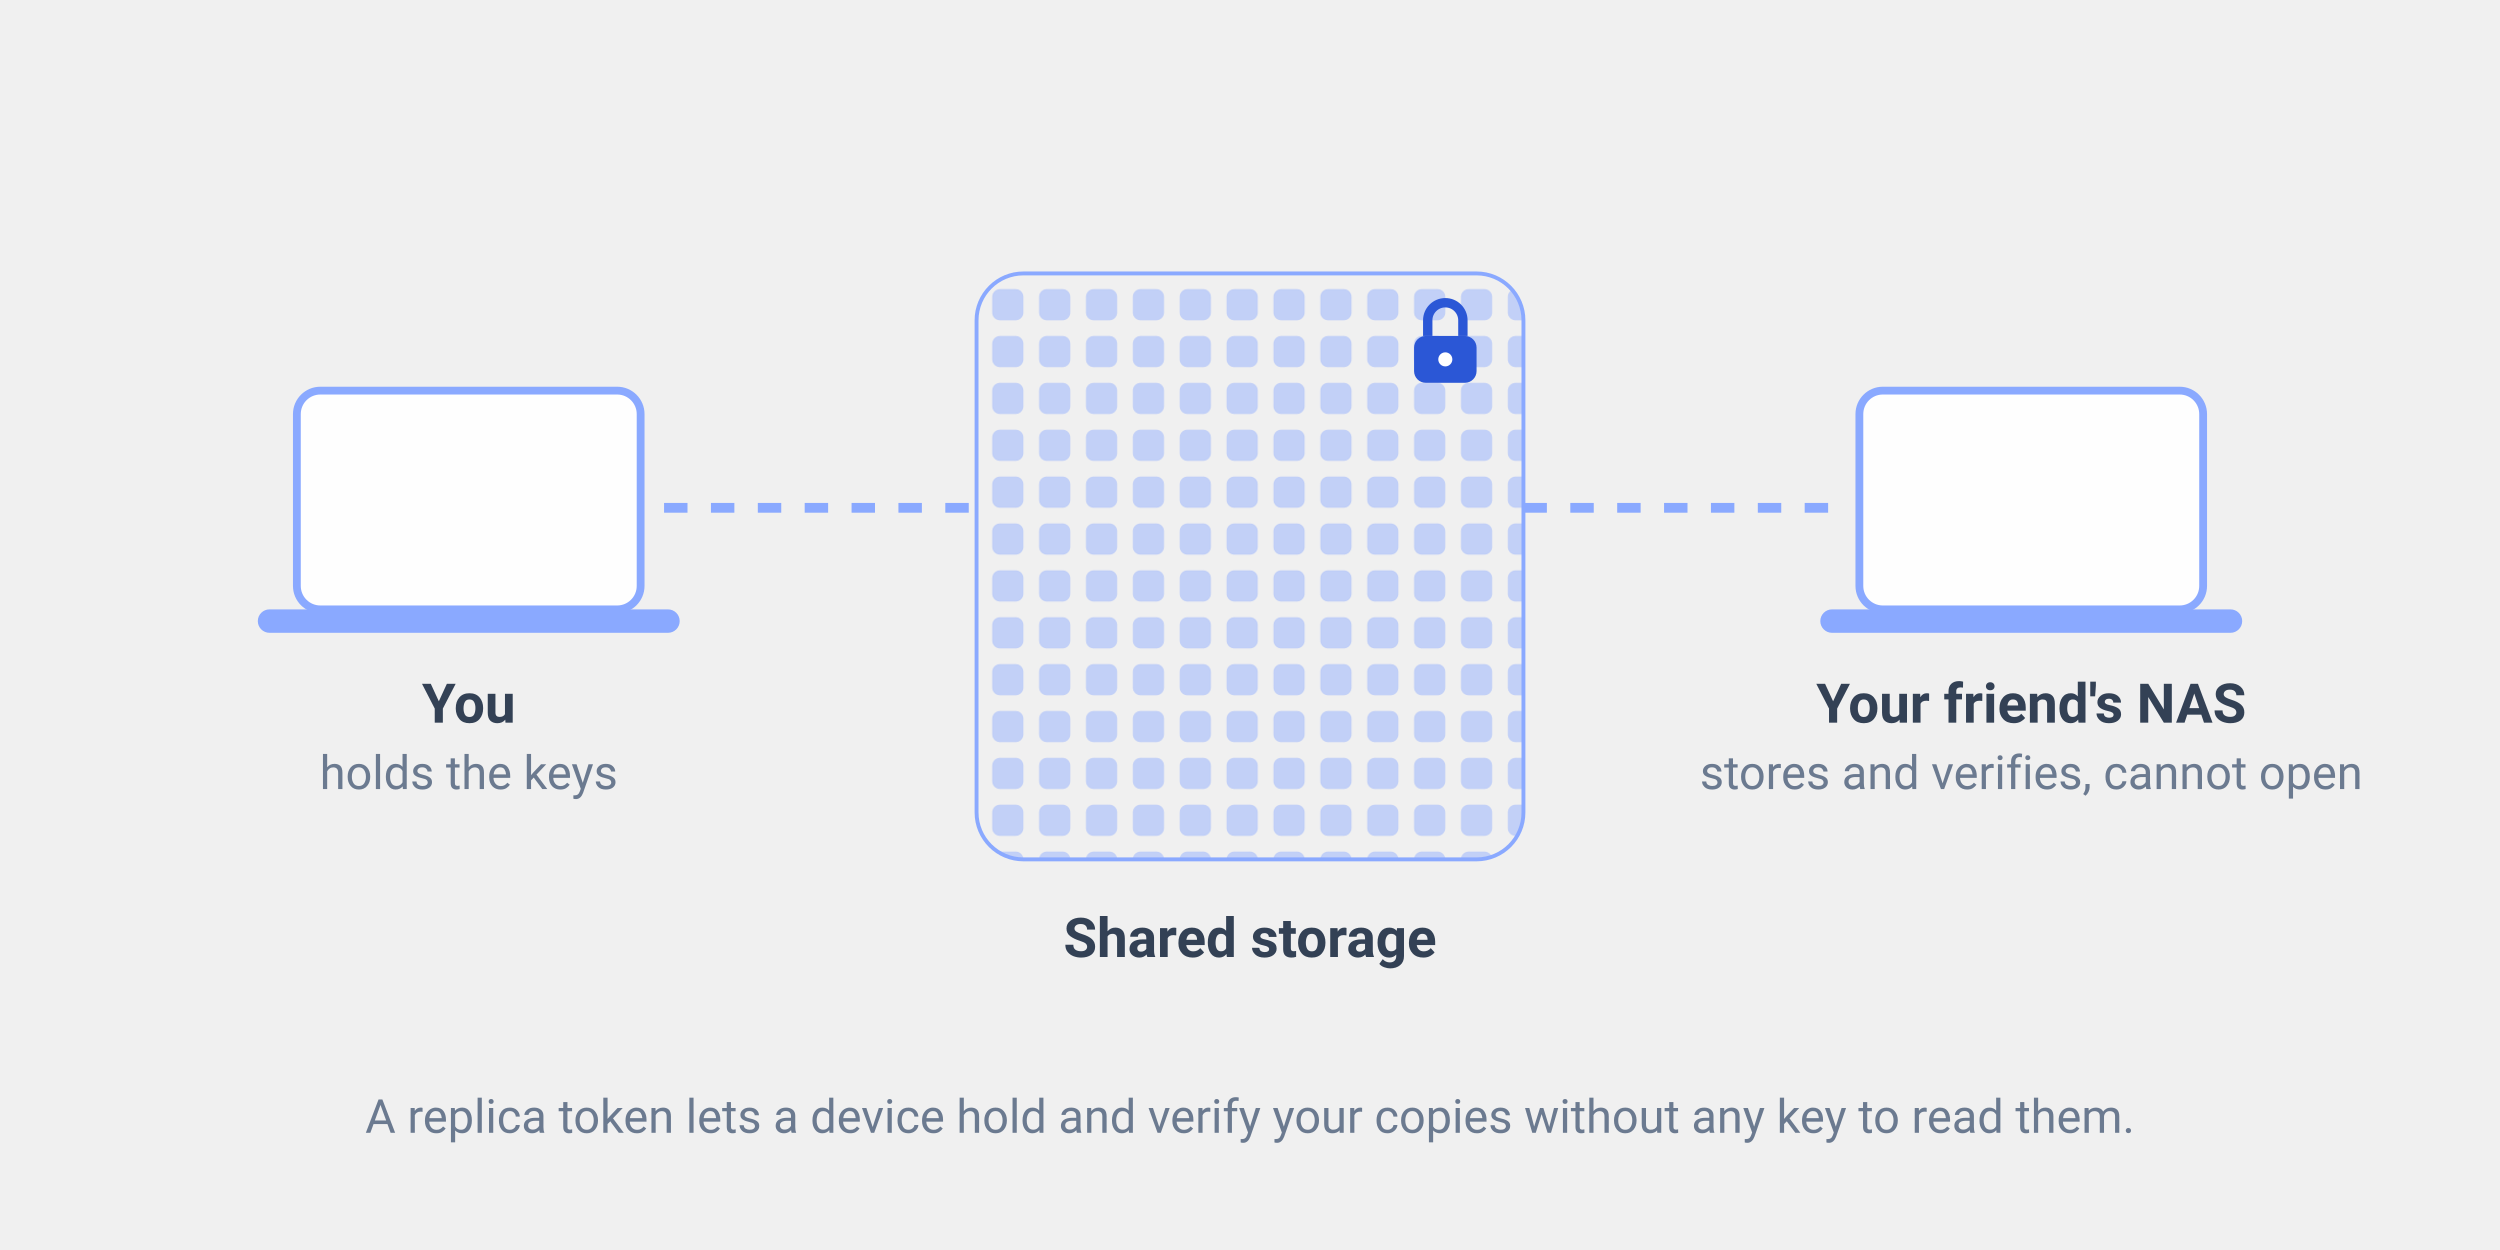
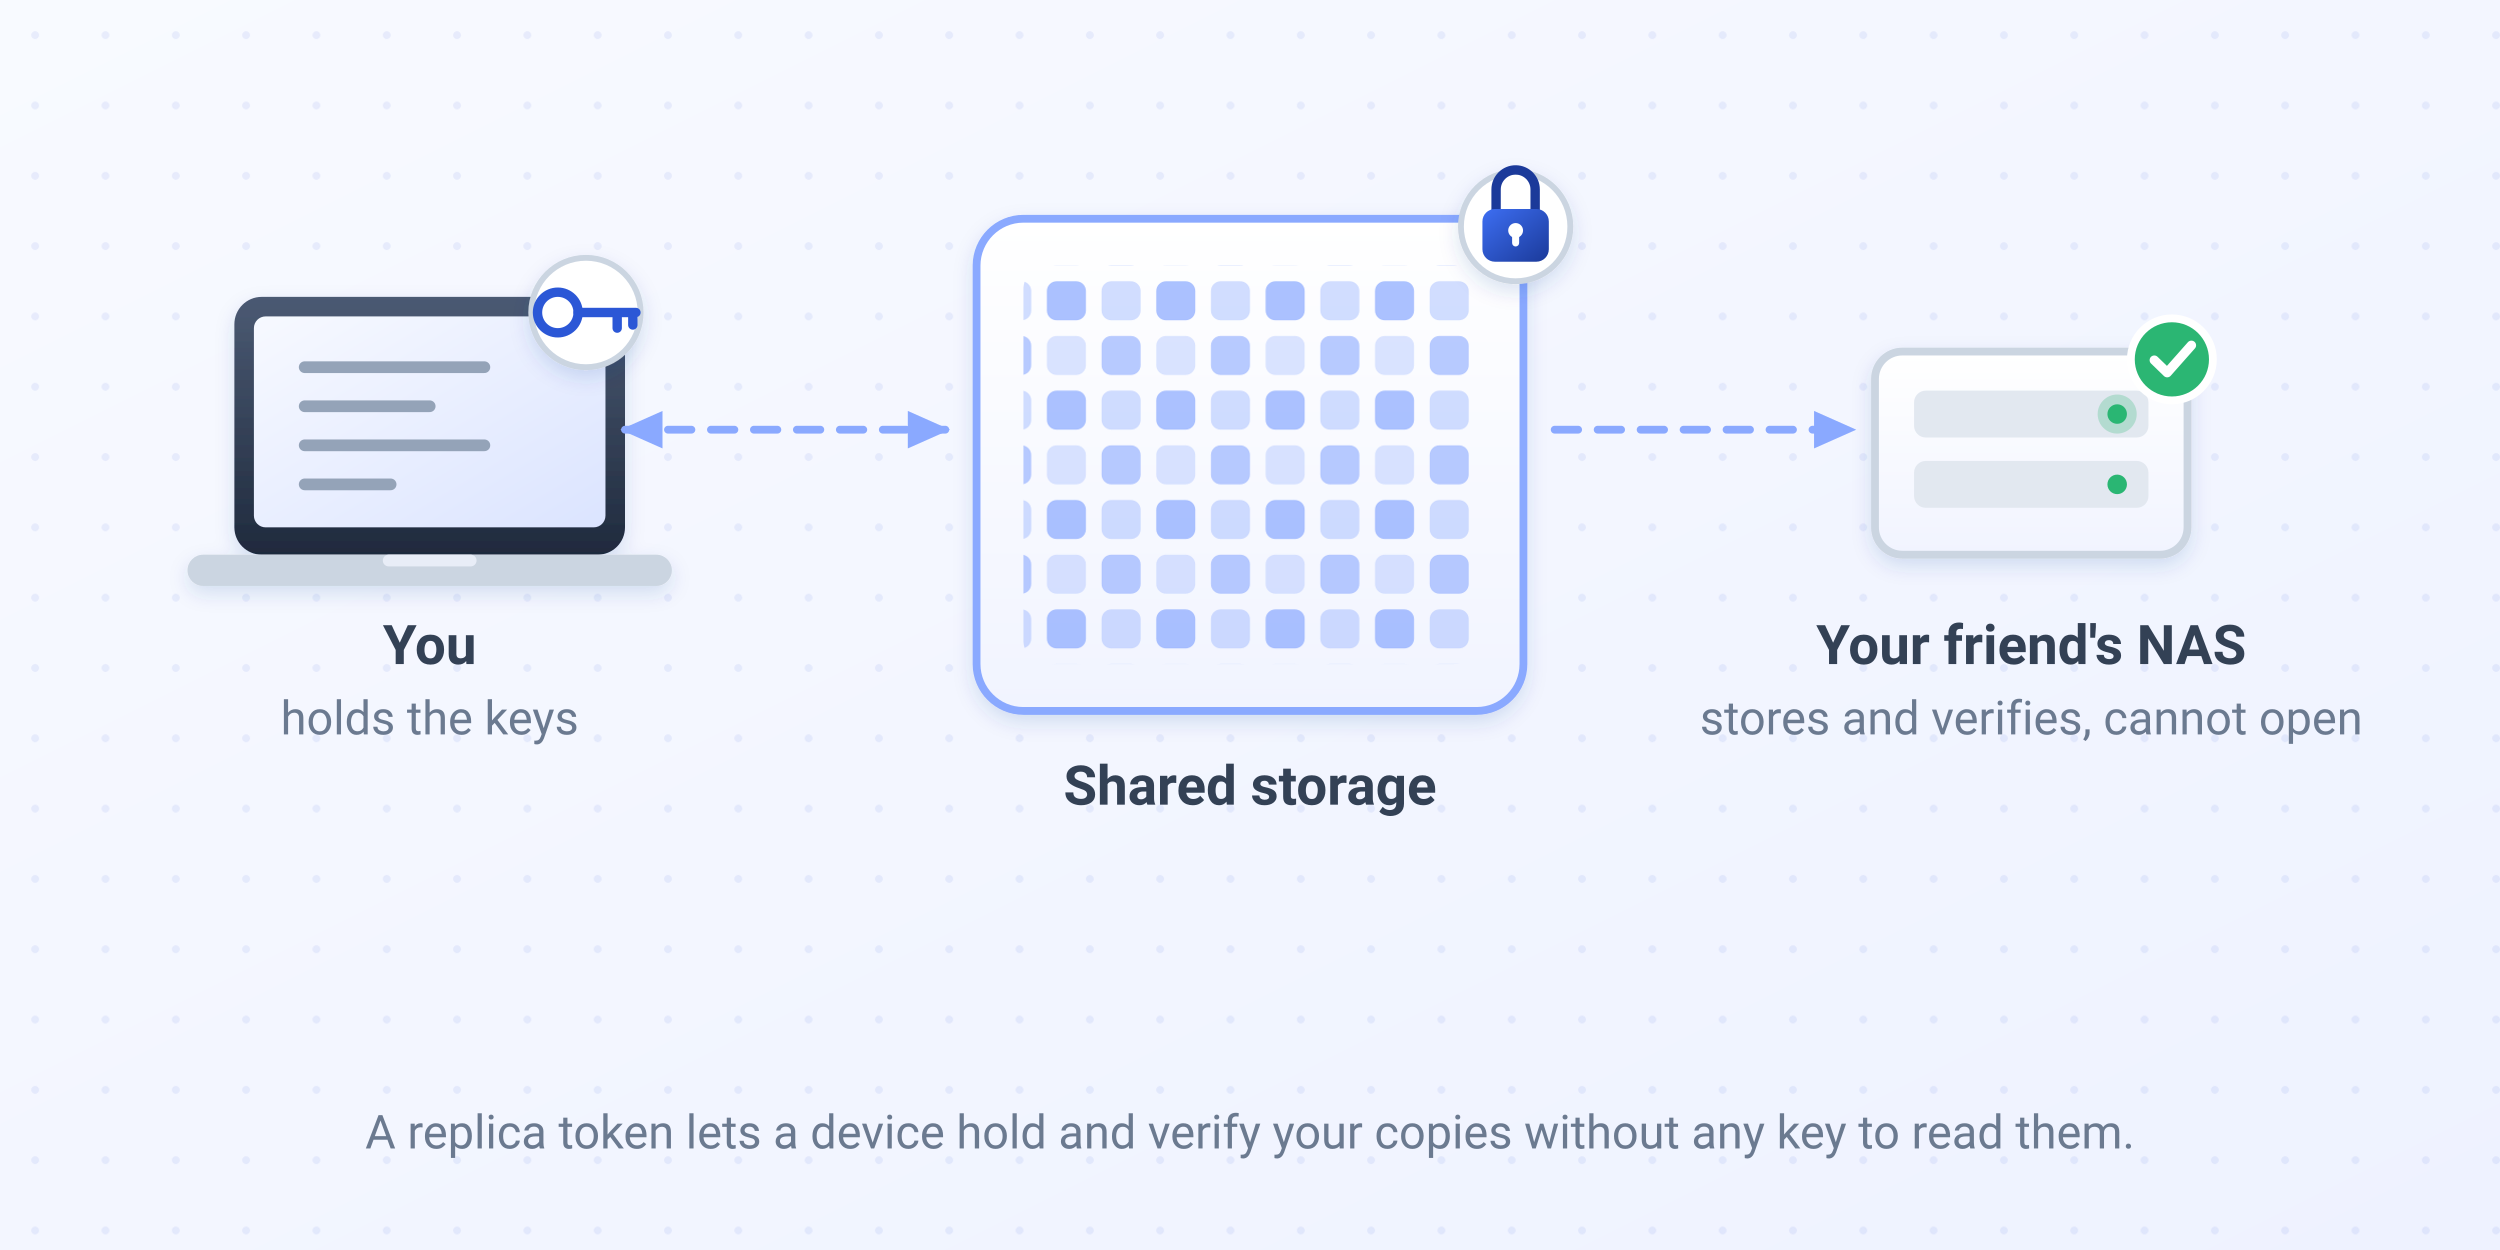
<svg xmlns="http://www.w3.org/2000/svg" viewBox="0 0 640 320" width="640" height="320" role="img" aria-label="Untrusted replica: a device that holds encrypted copies it cannot open">
  <defs>
-     <linearGradient id="g" x1="0" y1="0" x2="1" y2="1">
-       <stop offset="0" stop-color="#2f5fe0" />
+     <linearGradient id="bg" x1="0" y1="0" x2="1" y2="1">
+       <stop offset="0" stop-color="#f8faff" />
+       <stop offset="1" stop-color="#eef2ff" />
+     </linearGradient>
+     <pattern id="dots" width="18" height="18" patternUnits="userSpaceOnUse">
+       <circle cx="9" cy="9" r="1" fill="#2b57d6" fill-opacity=".08" />
+     </pattern>
+     <linearGradient id="pg" x1="0" y1="0" x2="1" y2="1">
+       <stop offset="0" stop-color="#3d6ef2" />
      <stop offset="1" stop-color="#1b3a9a" />
    </linearGradient>
-     <pattern id="blocks" width="12" height="12" patternUnits="userSpaceOnUse">
-       <rect x="2" y="2" width="8" height="8" rx="2" fill="#8aa9ff" fill-opacity="0.45" />
+     <linearGradient id="wg" x1="0" y1="0" x2="0" y2="1">
+       <stop offset="0" stop-color="#ffffff" />
+       <stop offset="1" stop-color="#f1f4ff" />
+     </linearGradient>
+     <linearGradient id="sg" x1="0" y1="0" x2="1" y2="1">
+       <stop offset="0" stop-color="#f7f9ff" />
+       <stop offset="1" stop-color="#dbe4ff" />
+     </linearGradient>
+     <linearGradient id="dg" x1="0" y1="0" x2="0" y2="1">
+       <stop offset="0" stop-color="#4b5a73" />
+       <stop offset="1" stop-color="#1f2a3d" />
+     </linearGradient>
+     <filter id="sh" x="-20%" y="-20%" width="140%" height="160%">
+       <feDropShadow dx="0" dy="2" stdDeviation="2.5" flood-color="#1b3a9a" flood-opacity=".14" />
+     </filter>
+     <marker id="ah" viewBox="0 0 10 10" refX="8" refY="5" markerWidth="6" markerHeight="6" orient="auto-start-reverse">
+       <path d="M0 1 L9 5 L0 9 z" fill="#8aa9ff" />
+     </marker>
+     <marker id="ahp" viewBox="0 0 10 10" refX="8" refY="5" markerWidth="6" markerHeight="6" orient="auto-start-reverse">
+       <path d="M0 1 L9 5 L0 9 z" fill="#2b57d6" />
+     </marker>
+     <pattern id="cb" width="28" height="28" patternUnits="userSpaceOnUse">
+       <rect x="2" y="2" width="10" height="10" rx="2.5" fill="#8aa9ff" fill-opacity=".6" />
+       <rect x="16" y="2" width="10" height="10" rx="2.5" fill="#8aa9ff" fill-opacity=".3" />
+       <rect x="2" y="16" width="10" height="10" rx="2.5" fill="#8aa9ff" fill-opacity=".38" />
+       <rect x="16" y="16" width="10" height="10" rx="2.5" fill="#8aa9ff" fill-opacity=".7" />
    </pattern>
    <g id="lock">
-       <rect x="-8" y="-2" width="16" height="12" rx="3" fill="#2b57d6" />
-       <path d="M-4.5 -2 V-6 a4.5 4.5 0 0 1 9 0 V-2" fill="none" stroke="#2b57d6" stroke-width="2.4" />
-       <circle cx="0" cy="4" r="1.8" fill="#fff" />
+       <path d="M-5 -1 V-6.5 a5 5 0 0 1 10 0 V-1" fill="none" stroke="#1b3a9a" stroke-width="2.4" stroke-linecap="round" />
+       <rect x="-8.5" y="-1.5" width="17" height="13.5" rx="3.2" fill="url(#pg)" />
+       <circle cy="4" r="1.9" fill="#fff" />
+       <rect x="-.9" y="4.5" width="1.8" height="3.6" rx=".9" fill="#fff" />
    </g>
-     <g id="device">
-       <rect x="-44" y="-30" width="88" height="56" rx="6" fill="#fff" fill-opacity="0.95" stroke="#8aa9ff" stroke-width="2" />
-       <rect x="-54" y="26" width="108" height="6" rx="3" fill="#8aa9ff" />
+     <g id="lockb">
+       <circle r="14" fill="#fff" stroke="#cbd5e1" stroke-width="1.5" filter="url(#sh)" />
+       <use href="#lock" y="-3" />
    </g>
-     <g id="phone">
-       <rect x="-20" y="-38" width="40" height="72" rx="7" fill="#fff" fill-opacity="0.95" stroke="#8aa9ff" stroke-width="2" />
-       <circle cy="29" r="2.4" fill="#8aa9ff" />
+     <g id="ok">
+       <circle r="11.5" fill="#fff" />
+       <circle r="9.5" fill="#2bb673" />
+       <path d="M-4.5 .2 L-1.2 3.4 L5 -3.6" stroke="#fff" stroke-width="2.4" fill="none" stroke-linecap="round" stroke-linejoin="round" />
    </g>
-     <g id="disk">
-       <rect x="-40" y="-16" width="80" height="32" rx="5" fill="#eef2ff" stroke="#8aa9ff" stroke-width="2" />
-       <circle cx="28" cy="0" r="3" fill="#2bb673" />
+     <g id="key">
+       <circle cx="-9" r="6.5" fill="none" stroke="#2b57d6" stroke-width="3" />
+       <path d="M-2.5 0 H16 M10 0 v5 M15 0 v4" stroke="#2b57d6" stroke-width="3" fill="none" stroke-linecap="round" />
    </g>
-     <g id="usb">
-       <rect x="-30" y="-9" width="44" height="18" rx="4" fill="#eef2ff" stroke="#8aa9ff" stroke-width="2" />
-       <rect x="14" y="-6" width="16" height="12" fill="#8aa9ff" />
+     <g id="keyb">
+       <circle r="14" fill="#fff" stroke="#cbd5e1" stroke-width="1.5" filter="url(#sh)" />
+       <use href="#key" transform="scale(.8)" />
    </g>
-     <g id="cloud">
-       <path d="M-40 10 a16 16 0 0 1 10 -30 a20 20 0 0 1 38 -4 a14 14 0 0 1 22 20 a12 12 0 0 1 -6 22 h-58 a13 13 0 0 1 -6 -8z" fill="#fff" fill-opacity="0.95" stroke="#8aa9ff" stroke-width="2" />
+     <g id="laptop" filter="url(#sh)">
+       <rect x="-50" y="-36" width="100" height="66" rx="7" fill="url(#dg)" />
+       <rect x="-45" y="-31" width="90" height="54" rx="3" fill="url(#sg)" />
+       <rect x="-62" y="30" width="124" height="8" rx="4" fill="#cbd5e1" />
+       <rect x="-12" y="30" width="24" height="3" rx="1.5" fill="#e8edf7" />
+     </g>
+     <g id="nas" filter="url(#sh)">
+       <rect x="-40" y="-26" width="80" height="52" rx="7" fill="url(#wg)" stroke="#cbd5e1" stroke-width="2" />
+       <rect x="-30" y="-16" width="60" height="12" rx="3" fill="#e2e8f0" />
+       <rect x="-30" y="2" width="60" height="12" rx="3" fill="#e2e8f0" />
+       <circle cx="22" cy="-10" r="5" fill="#2bb673" fill-opacity=".25" />
+       <circle cx="22" cy="-10" r="2.5" fill="#2bb673" />
+       <circle cx="22" cy="8" r="2.5" fill="#2bb673" />
    </g>
  </defs>
-   <style>text{font-family:system-ui, -apple-system, 'Segoe UI', Roboto, Helvetica, Arial, sans-serif} .t{font-size:14px;font-weight:600;fill:#334155} .s{font-size:12px;fill:#6b7a90} .d{stroke:#8aa9ff;stroke-width:2.5;stroke-dasharray:6 6;fill:none}</style>
-   <use href="#device" x="120" y="130" />
-   <text x="120" y="185" text-anchor="middle" class="t">You</text>
-   <text x="120" y="202" text-anchor="middle" class="s">holds the keys</text>
-   <rect x="250" y="70" width="140" height="150" rx="12" fill="url(#blocks)" stroke="#8aa9ff" />
-   <use href="#lock" x="370" y="88" />
-   <text x="320" y="245" text-anchor="middle" class="t">Shared storage</text>
-   <use href="#device" x="520" y="130" />
-   <text x="520" y="185" text-anchor="middle" class="t">Your friend's NAS</text>
-   <text x="520" y="202" text-anchor="middle" class="s">stores and verifies, cannot open</text>
-   <path class="d" d="M170 130 L 250 130" />
-   <path class="d" d="M390 130 L 470 130" />
-   <text x="320" y="290" text-anchor="middle" class="s">A replica token lets a device hold and verify your copies without any key to read them.</text>
+   <style>text{font-family:system-ui,-apple-system,'Segoe UI',Roboto,Helvetica,Arial,sans-serif}.t{font-size:14px;font-weight:600;fill:#334155}.s{font-size:12px;fill:#6b7a90}.n{font-size:12px;fill:#334155}.w{font-size:12px;font-weight:600;fill:#fff}.d{stroke:#8aa9ff;stroke-width:2;stroke-dasharray:6 5;fill:none;stroke-linecap:round;marker-end:url(#ah)}.dd{stroke:#8aa9ff;stroke-width:2;stroke-dasharray:6 5;fill:none;stroke-linecap:round;marker-end:url(#ah);marker-start:url(#ah)}.l{stroke:#2b57d6;stroke-width:2;fill:none;stroke-linecap:round;marker-end:url(#ahp);marker-start:url(#ahp)}.tr{stroke:#cbd5e1;stroke-width:2;stroke-dasharray:7 6;fill:none;stroke-linecap:round}.m{text-anchor:middle}.e{text-anchor:end}</style>
+   <rect width="640" height="320" fill="url(#bg)" />
+   <rect width="640" height="320" fill="url(#dots)" />
+   <use href="#laptop" x="110" y="112" />
+   <path d="M78 94 h46 M78 104 h32 M78 114 h46 M78 124 h22" stroke="#94a3b8" stroke-width="3" stroke-linecap="round" />
+   <use href="#keyb" x="150" y="80" />
+   <text x="110" y="170" class="t m">You</text>
+   <text x="110" y="188" class="s m">holds the keys</text>
+   <rect x="250" y="56" width="140" height="126" rx="12" fill="url(#wg)" stroke="#8aa9ff" stroke-width="2" filter="url(#sh)" />
+   <rect x="262" y="68" width="116" height="102" rx="6" fill="url(#cb)" />
+   <use href="#lockb" x="388" y="58" />
+   <text x="320" y="206" class="t m">Shared storage</text>
+   <use href="#nas" x="520" y="116" />
+   <use href="#ok" x="556" y="92" />
+   <text x="520" y="170" class="t m">Your friend's NAS</text>
+   <text x="520" y="188" class="s m">stores and verifies, cannot open</text>
+   <path class="dd" d="M160 110 L 242 110" />
+   <path class="d" d="M398 110 L 474 110" />
+   <text x="320" y="294" class="s m">A replica token lets a device hold and verify your copies without any key to read them.</text>
</svg>
